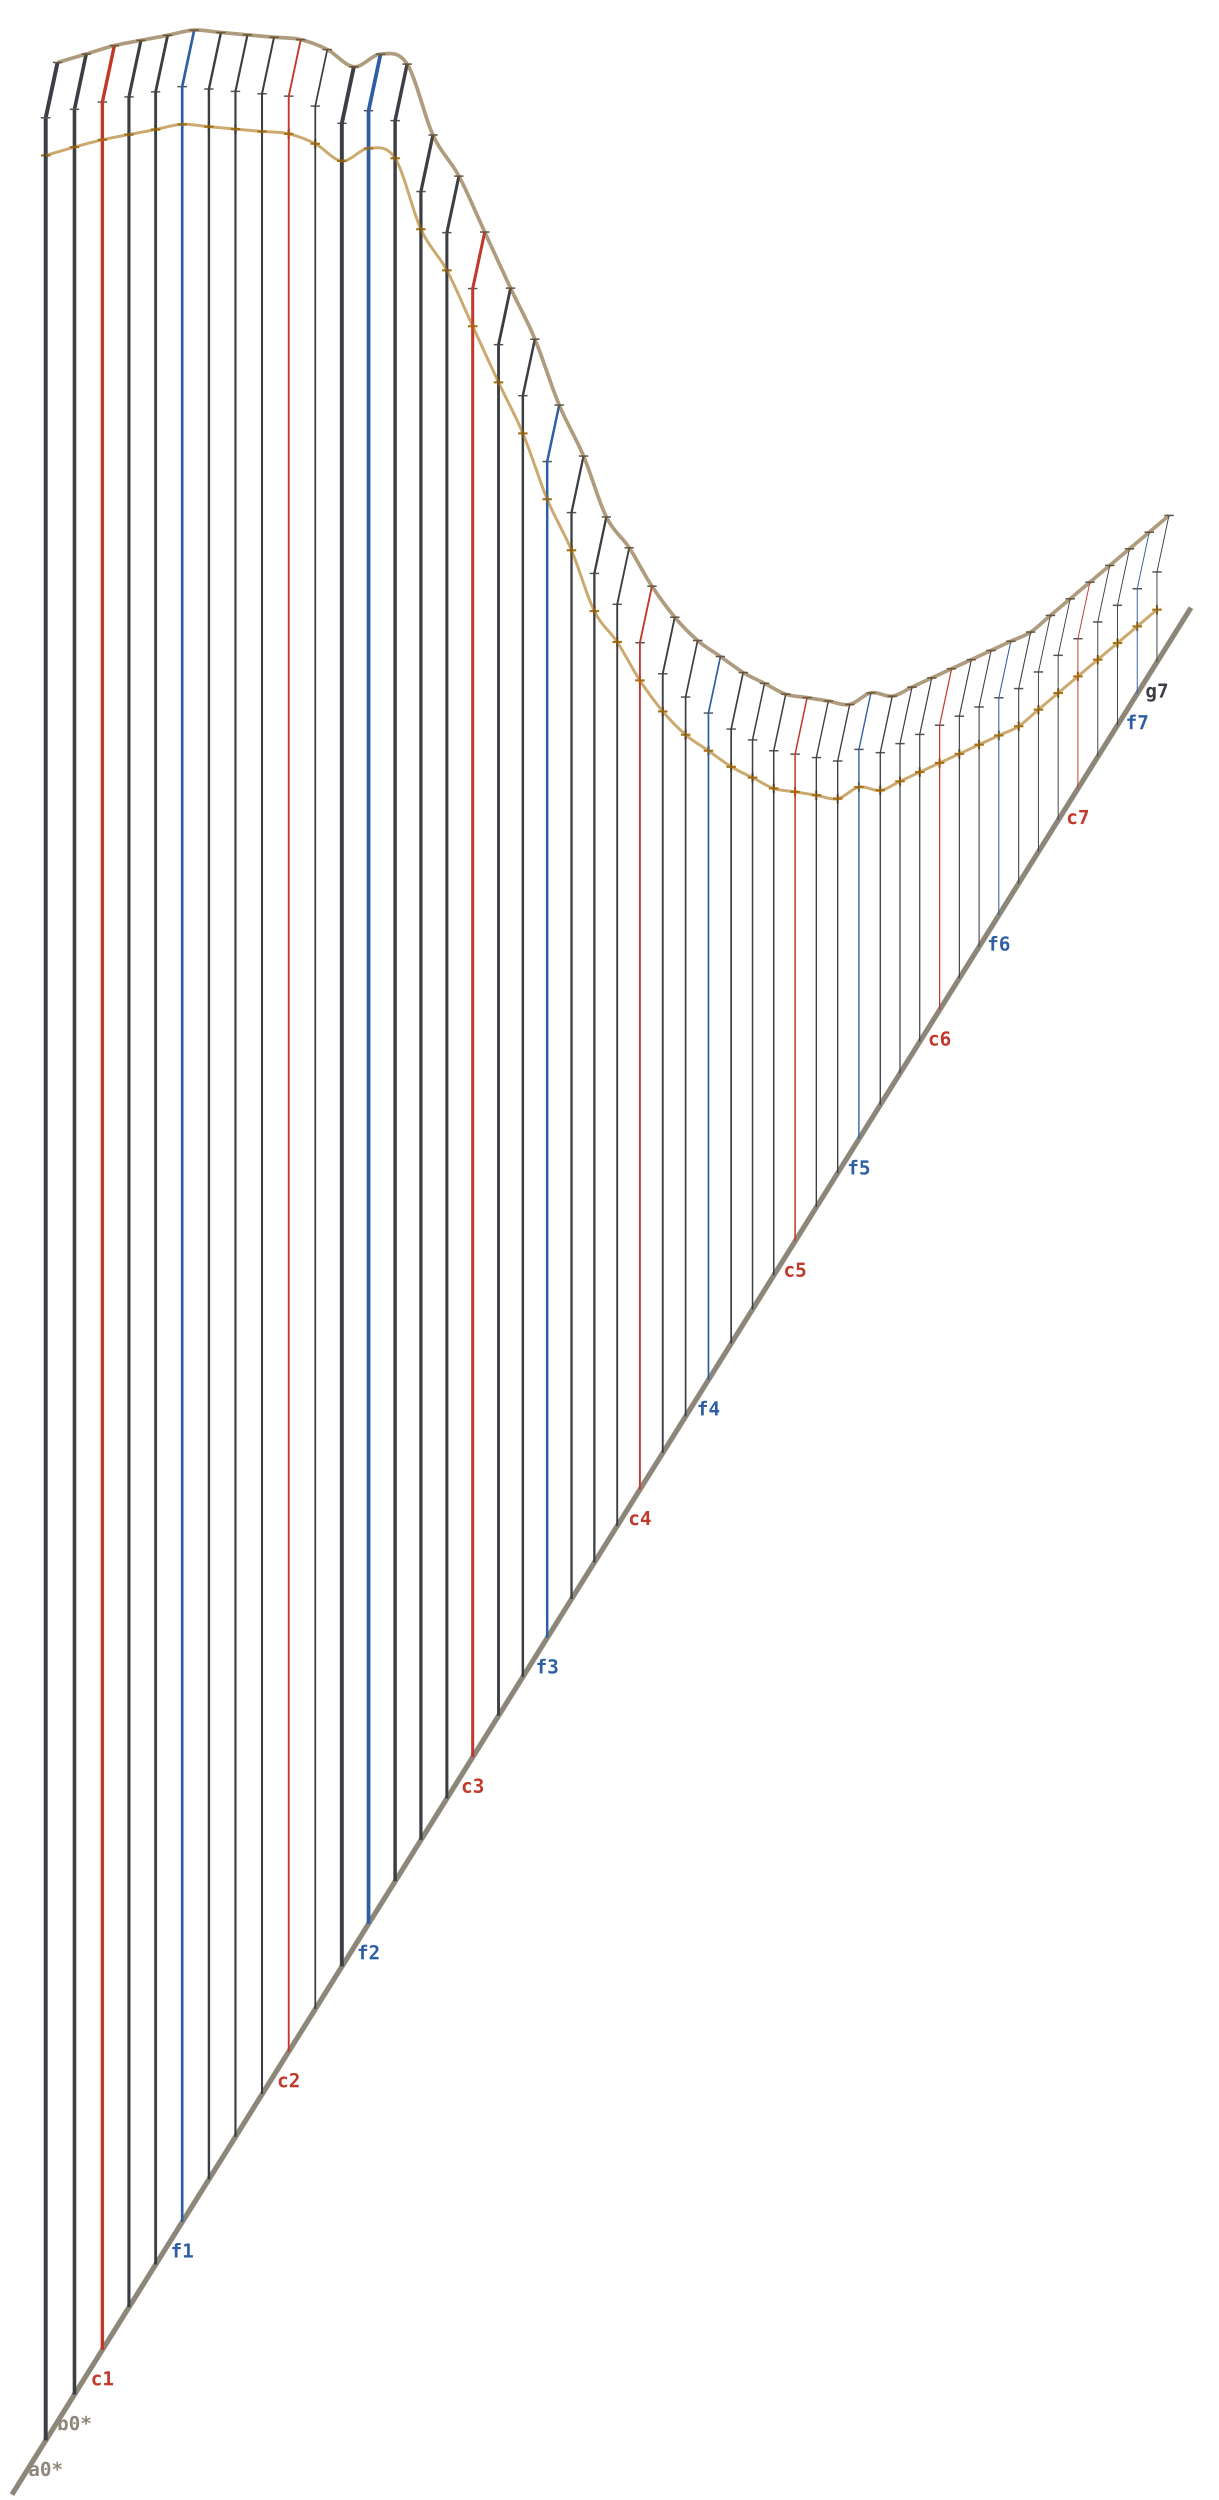
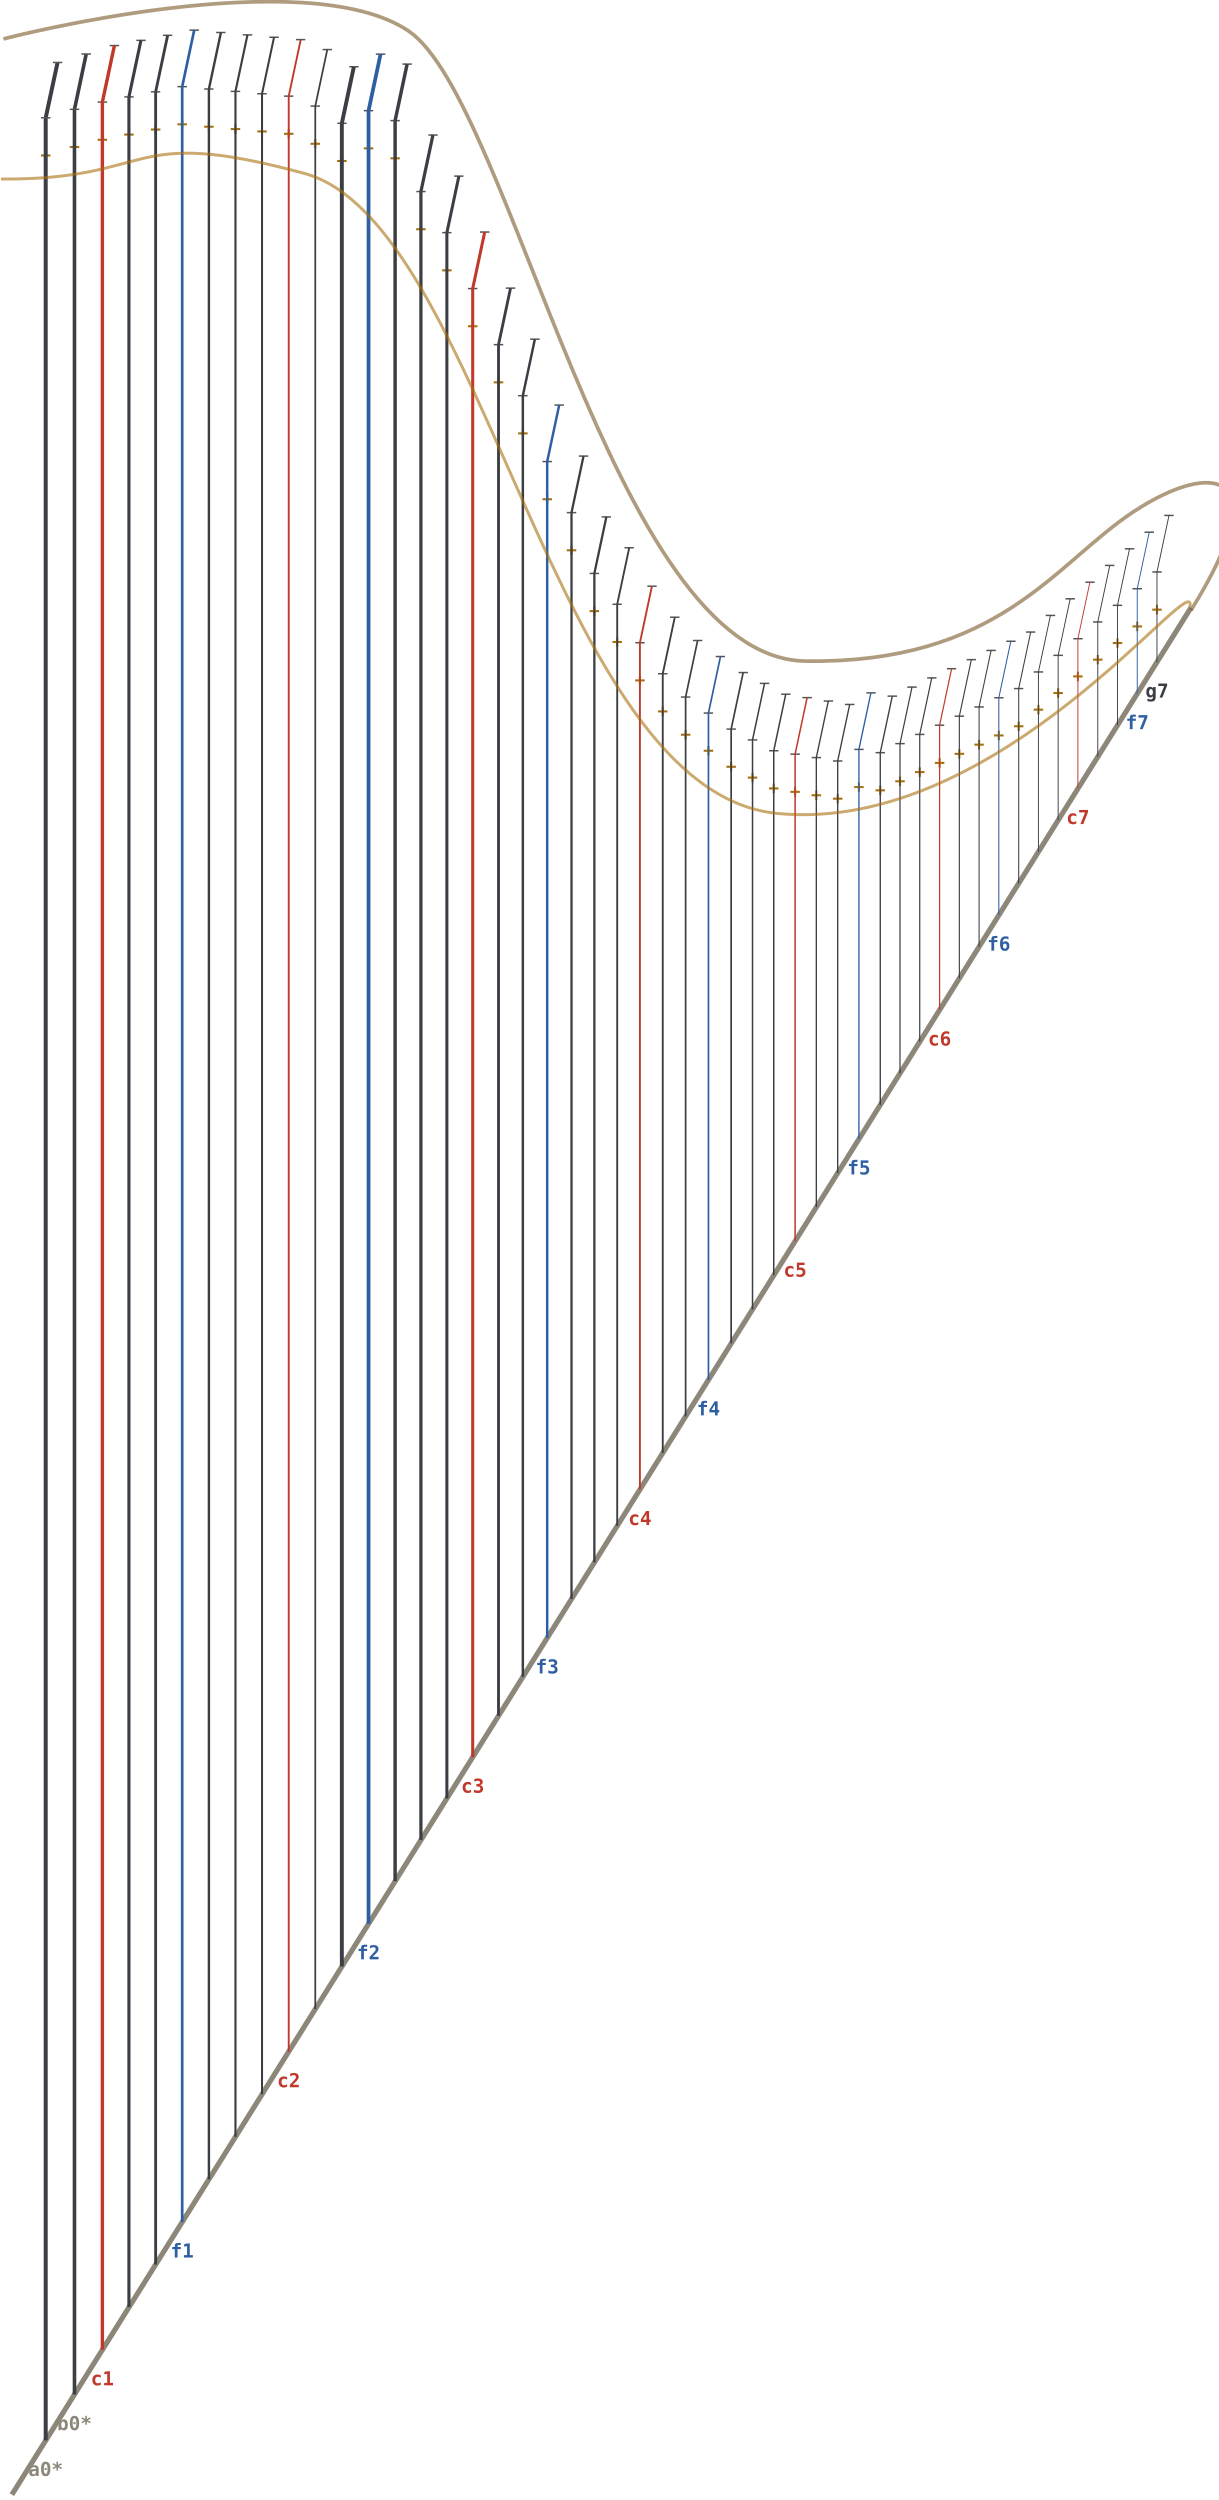
<svg xmlns="http://www.w3.org/2000/svg" width="821mm" height="1685mm" viewBox="185 0 821 1685">
  <style>.nl{font-size:13px;font-weight:700;font-family:ui-monospace,Menlo,Consolas,monospace}</style>
  <line x1="193.0" y1="1681.4" x2="987.7" y2="409.6" stroke="#8d877a" stroke-width="3.5" />
  <text x="193.0" y="1721.4" class="nl" fill="#8d877a">midrib (Al 6061-T6)</text>
  <g stroke="#555" stroke-width="1.0" fill="none">
    <line x1="250.8" y1="68.8" x2="257.2" y2="68.8" />
    <line x1="258.9" y1="30.7" x2="265.3" y2="30.7" />
    <line x1="268.8" y1="65.3" x2="275.1" y2="65.3" />
    <line x1="276.9" y1="27.2" x2="283.2" y2="27.2" />
    <line x1="286.7" y1="61.9" x2="293.0" y2="61.9" />
    <line x1="294.8" y1="23.8" x2="301.1" y2="23.8" />
    <line x1="304.6" y1="58.4" x2="311.0" y2="58.4" />
    <line x1="312.7" y1="20.3" x2="319.1" y2="20.3" />
    <line x1="322.6" y1="60.0" x2="328.9" y2="60.0" />
    <line x1="330.7" y1="21.9" x2="337.0" y2="21.9" />
    <line x1="340.5" y1="61.6" x2="346.9" y2="61.6" />
    <line x1="348.6" y1="23.5" x2="355.0" y2="23.5" />
    <line x1="358.4" y1="63.2" x2="364.8" y2="63.2" />
    <line x1="366.5" y1="25.1" x2="372.9" y2="25.1" />
    <line x1="376.4" y1="64.8" x2="382.7" y2="64.8" />
    <line x1="384.5" y1="26.7" x2="390.8" y2="26.7" />
    <line x1="394.3" y1="71.5" x2="400.7" y2="71.5" />
    <line x1="402.4" y1="33.4" x2="408.8" y2="33.4" />
    <line x1="412.3" y1="83.1" x2="418.6" y2="83.1" />
    <line x1="420.4" y1="45.0" x2="426.7" y2="45.0" />
    <line x1="430.2" y1="74.6" x2="436.5" y2="74.6" />
    <line x1="438.3" y1="36.5" x2="444.7" y2="36.5" />
    <line x1="448.1" y1="81.3" x2="454.5" y2="81.3" />
    <line x1="456.2" y1="43.2" x2="462.6" y2="43.2" />
    <line x1="465.6" y1="129.1" x2="471.9" y2="129.1" />
    <line x1="473.7" y1="91.0" x2="480.0" y2="91.0" />
    <line x1="483.0" y1="156.8" x2="489.3" y2="156.8" />
    <line x1="491.1" y1="118.7" x2="497.4" y2="118.7" />
    <line x1="500.4" y1="194.5" x2="506.8" y2="194.5" />
    <line x1="508.5" y1="156.4" x2="514.9" y2="156.4" />
    <line x1="517.8" y1="232.3" x2="524.2" y2="232.3" />
    <line x1="525.9" y1="194.2" x2="532.3" y2="194.2" />
    <line x1="534.2" y1="266.7" x2="540.6" y2="266.7" />
    <line x1="542.3" y1="228.6" x2="548.7" y2="228.6" />
    <line x1="550.6" y1="311.1" x2="557.0" y2="311.1" />
    <line x1="558.7" y1="273.0" x2="565.1" y2="273.0" />
    <line x1="567.0" y1="345.5" x2="573.4" y2="345.5" />
    <line x1="575.1" y1="307.4" x2="581.5" y2="307.4" />
    <line x1="582.4" y1="386.5" x2="588.8" y2="386.5" />
    <line x1="590.5" y1="348.4" x2="596.8" y2="348.4" />
    <line x1="597.8" y1="407.3" x2="604.1" y2="407.3" />
    <line x1="605.9" y1="369.2" x2="612.2" y2="369.2" />
    <line x1="613.2" y1="433.2" x2="619.5" y2="433.2" />
    <line x1="621.3" y1="395.1" x2="627.6" y2="395.1" />
    <line x1="628.5" y1="454.1" x2="634.9" y2="454.1" />
    <line x1="636.6" y1="416.0" x2="643.0" y2="416.0" />
    <line x1="643.9" y1="469.8" x2="650.3" y2="469.8" />
    <line x1="652.0" y1="431.7" x2="658.4" y2="431.7" />
    <line x1="659.3" y1="480.6" x2="665.6" y2="480.6" />
    <line x1="667.4" y1="442.5" x2="673.7" y2="442.5" />
    <line x1="674.6" y1="491.4" x2="681.0" y2="491.4" />
    <line x1="682.8" y1="453.3" x2="689.1" y2="453.3" />
    <line x1="689.0" y1="498.7" x2="695.4" y2="498.7" />
    <line x1="697.1" y1="460.6" x2="703.5" y2="460.6" />
    <line x1="703.4" y1="506.0" x2="709.7" y2="506.0" />
    <line x1="711.5" y1="467.9" x2="717.8" y2="467.9" />
    <line x1="717.7" y1="508.3" x2="724.1" y2="508.3" />
    <line x1="725.8" y1="470.2" x2="732.2" y2="470.2" />
    <line x1="732.1" y1="510.6" x2="738.4" y2="510.6" />
    <line x1="740.2" y1="472.5" x2="746.5" y2="472.5" />
    <line x1="746.4" y1="512.9" x2="752.8" y2="512.9" />
    <line x1="754.5" y1="474.8" x2="760.9" y2="474.8" />
    <line x1="760.8" y1="505.1" x2="767.1" y2="505.1" />
    <line x1="768.9" y1="467.0" x2="775.2" y2="467.0" />
    <line x1="775.1" y1="507.3" x2="781.5" y2="507.3" />
    <line x1="783.2" y1="469.2" x2="789.6" y2="469.2" />
    <line x1="788.4" y1="501.2" x2="794.8" y2="501.2" />
    <line x1="796.5" y1="463.1" x2="802.9" y2="463.1" />
    <line x1="801.8" y1="495.0" x2="808.1" y2="495.0" />
    <line x1="809.9" y1="456.9" x2="816.2" y2="456.9" />
    <line x1="815.1" y1="488.8" x2="821.4" y2="488.8" />
    <line x1="823.2" y1="450.7" x2="829.5" y2="450.7" />
    <line x1="828.4" y1="482.7" x2="834.8" y2="482.7" />
    <line x1="836.5" y1="444.6" x2="842.8" y2="444.6" />
    <line x1="841.7" y1="476.5" x2="848.1" y2="476.5" />
    <line x1="849.8" y1="438.4" x2="856.2" y2="438.4" />
    <line x1="855.1" y1="470.3" x2="861.4" y2="470.3" />
    <line x1="863.2" y1="432.2" x2="869.5" y2="432.2" />
    <line x1="868.4" y1="464.1" x2="874.7" y2="464.1" />
    <line x1="876.5" y1="426.0" x2="882.8" y2="426.0" />
    <line x1="881.7" y1="452.9" x2="888.1" y2="452.9" />
    <line x1="889.8" y1="414.8" x2="896.2" y2="414.8" />
    <line x1="895.0" y1="441.7" x2="901.4" y2="441.7" />
    <line x1="903.1" y1="403.6" x2="909.5" y2="403.6" />
    <line x1="908.4" y1="430.5" x2="914.7" y2="430.5" />
    <line x1="916.5" y1="392.4" x2="922.8" y2="392.4" />
    <line x1="921.7" y1="419.2" x2="928.0" y2="419.2" />
    <line x1="929.8" y1="381.1" x2="936.1" y2="381.1" />
    <line x1="935.0" y1="408.0" x2="941.3" y2="408.0" />
    <line x1="943.1" y1="369.9" x2="949.5" y2="369.9" />
    <line x1="948.3" y1="396.8" x2="954.7" y2="396.8" />
    <line x1="956.4" y1="358.7" x2="962.8" y2="358.7" />
    <line x1="961.7" y1="385.5" x2="968.0" y2="385.5" />
    <line x1="969.7" y1="347.4" x2="976.1" y2="347.4" />
  </g>
  <line x1="254.0" y1="68.8" x2="262.1" y2="30.7" stroke="#c0392b" stroke-width="2.311" />
  <line x1="271.9" y1="65.3" x2="280.0" y2="27.2" stroke="#3b3e44" stroke-width="2.108" />
  <line x1="289.9" y1="61.9" x2="298.0" y2="23.8" stroke="#3b3e44" stroke-width="1.930" />
  <line x1="307.8" y1="58.4" x2="315.9" y2="20.3" stroke="#2e5fa3" stroke-width="1.803" />
  <line x1="325.8" y1="60.0" x2="333.9" y2="21.9" stroke="#3b3e44" stroke-width="1.626" />
  <line x1="343.7" y1="61.6" x2="351.8" y2="23.5" stroke="#3b3e44" stroke-width="1.448" />
  <line x1="361.6" y1="63.2" x2="369.7" y2="25.1" stroke="#3b3e44" stroke-width="1.372" />
  <line x1="379.6" y1="64.8" x2="387.7" y2="26.7" stroke="#c0392b" stroke-width="1.270" />
  <line x1="397.5" y1="71.5" x2="405.6" y2="33.4" stroke="#3b3e44" stroke-width="1.168" />
  <line x1="415.4" y1="83.1" x2="423.5" y2="45.0" stroke="#3b3e44" stroke-width="2.642" />
  <line x1="433.4" y1="74.6" x2="441.5" y2="36.5" stroke="#2e5fa3" stroke-width="2.540" />
  <line x1="451.3" y1="81.3" x2="459.4" y2="43.2" stroke="#3b3e44" stroke-width="2.337" />
  <line x1="468.7" y1="129.1" x2="476.8" y2="91.0" stroke="#3b3e44" stroke-width="2.184" />
  <line x1="486.2" y1="156.8" x2="494.3" y2="118.7" stroke="#3b3e44" stroke-width="2.057" />
  <line x1="503.6" y1="194.5" x2="511.7" y2="156.4" stroke="#c0392b" stroke-width="2.057" />
  <line x1="521.0" y1="232.3" x2="529.1" y2="194.2" stroke="#3b3e44" stroke-width="1.930" />
  <line x1="537.4" y1="266.7" x2="545.5" y2="228.6" stroke="#3b3e44" stroke-width="1.676" />
  <line x1="553.8" y1="311.1" x2="561.9" y2="273.0" stroke="#2e5fa3" stroke-width="1.676" />
  <line x1="570.2" y1="345.5" x2="578.3" y2="307.4" stroke="#3b3e44" stroke-width="1.549" />
  <line x1="585.6" y1="386.5" x2="593.7" y2="348.4" stroke="#3b3e44" stroke-width="1.549" />
  <line x1="601.0" y1="407.3" x2="609.1" y2="369.2" stroke="#3b3e44" stroke-width="1.270" />
  <line x1="616.3" y1="433.2" x2="624.4" y2="395.1" stroke="#c0392b" stroke-width="1.270" />
  <line x1="631.7" y1="454.1" x2="639.8" y2="416.0" stroke="#3b3e44" stroke-width="1.270" />
  <line x1="647.1" y1="469.8" x2="655.2" y2="431.7" stroke="#3b3e44" stroke-width="1.143" />
  <line x1="662.5" y1="480.6" x2="670.6" y2="442.5" stroke="#2e5fa3" stroke-width="1.143" />
  <line x1="677.8" y1="491.4" x2="685.9" y2="453.3" stroke="#3b3e44" stroke-width="1.143" />
  <line x1="692.2" y1="498.7" x2="700.3" y2="460.6" stroke="#3b3e44" stroke-width="1.016" />
  <line x1="706.5" y1="506.0" x2="714.6" y2="467.9" stroke="#3b3e44" stroke-width="1.016" />
  <line x1="720.9" y1="508.3" x2="729.0" y2="470.2" stroke="#c0392b" stroke-width="1.016" />
  <line x1="735.2" y1="510.6" x2="743.3" y2="472.5" stroke="#3b3e44" stroke-width="0.914" />
  <line x1="749.6" y1="512.9" x2="757.7" y2="474.8" stroke="#3b3e44" stroke-width="0.914" />
  <line x1="763.9" y1="505.1" x2="772.0" y2="467.0" stroke="#2e5fa3" stroke-width="0.914" />
  <line x1="778.3" y1="507.3" x2="786.4" y2="469.2" stroke="#3b3e44" stroke-width="0.914" />
  <line x1="791.6" y1="501.2" x2="799.7" y2="463.1" stroke="#3b3e44" stroke-width="0.813" />
  <line x1="804.9" y1="495.0" x2="813.0" y2="456.9" stroke="#3b3e44" stroke-width="0.813" />
  <line x1="818.3" y1="488.8" x2="826.4" y2="450.7" stroke="#c0392b" stroke-width="0.813" />
  <line x1="831.6" y1="482.7" x2="839.7" y2="444.6" stroke="#3b3e44" stroke-width="0.762" />
  <line x1="844.9" y1="476.5" x2="853.0" y2="438.4" stroke="#3b3e44" stroke-width="0.711" />
  <line x1="858.2" y1="470.3" x2="866.3" y2="432.2" stroke="#2e5fa3" stroke-width="0.711" />
  <line x1="871.6" y1="464.1" x2="879.7" y2="426.0" stroke="#3b3e44" stroke-width="0.711" />
  <line x1="884.9" y1="452.9" x2="893.0" y2="414.8" stroke="#3b3e44" stroke-width="0.635" />
  <line x1="898.2" y1="441.7" x2="906.3" y2="403.6" stroke="#3b3e44" stroke-width="0.635" />
  <line x1="911.5" y1="430.5" x2="919.6" y2="392.4" stroke="#c0392b" stroke-width="0.635" />
  <line x1="924.9" y1="419.2" x2="933.0" y2="381.1" stroke="#3b3e44" stroke-width="0.635" />
  <line x1="938.2" y1="408.0" x2="946.3" y2="369.9" stroke="#3b3e44" stroke-width="0.635" />
  <line x1="951.5" y1="396.8" x2="959.6" y2="358.7" stroke="#2e5fa3" stroke-width="0.635" />
  <line x1="964.8" y1="385.5" x2="972.9" y2="347.4" stroke="#3b3e44" stroke-width="0.635" />
  <g stroke="#a8700f" stroke-width="1.4">
    <line x1="250.8" y1="94.2" x2="257.2" y2="94.2" />
    <line x1="254.0" y1="91.0" x2="254.0" y2="97.4" />
  </g>
  <g stroke="#a8700f" stroke-width="1.4">
    <line x1="268.7" y1="90.7" x2="275.1" y2="90.7" />
    <line x1="271.9" y1="87.5" x2="271.9" y2="93.9" />
  </g>
  <g stroke="#a8700f" stroke-width="1.4">
    <line x1="286.7" y1="87.3" x2="293.1" y2="87.3" />
    <line x1="289.9" y1="84.1" x2="289.9" y2="90.5" />
  </g>
  <g stroke="#a8700f" stroke-width="1.4">
    <line x1="304.6" y1="83.8" x2="311.0" y2="83.8" />
    <line x1="307.8" y1="80.6" x2="307.8" y2="87.0" />
  </g>
  <g stroke="#a8700f" stroke-width="1.4">
    <line x1="322.6" y1="85.4" x2="329.0" y2="85.4" />
    <line x1="325.8" y1="82.2" x2="325.8" y2="88.6" />
  </g>
  <g stroke="#a8700f" stroke-width="1.4">
    <line x1="340.5" y1="87.0" x2="346.9" y2="87.0" />
    <line x1="343.7" y1="83.8" x2="343.7" y2="90.2" />
  </g>
  <g stroke="#a8700f" stroke-width="1.4">
    <line x1="358.4" y1="88.6" x2="364.8" y2="88.6" />
    <line x1="361.6" y1="85.4" x2="361.6" y2="91.8" />
  </g>
  <g stroke="#a8700f" stroke-width="1.4">
    <line x1="376.4" y1="90.2" x2="382.8" y2="90.2" />
    <line x1="379.6" y1="87.0" x2="379.6" y2="93.4" />
  </g>
  <g stroke="#a8700f" stroke-width="1.4">
    <line x1="394.3" y1="96.9" x2="400.7" y2="96.9" />
    <line x1="397.5" y1="93.7" x2="397.5" y2="100.1" />
  </g>
  <g stroke="#a8700f" stroke-width="1.4">
    <line x1="412.2" y1="108.5" x2="418.6" y2="108.5" />
    <line x1="415.4" y1="105.3" x2="415.4" y2="111.7" />
  </g>
  <g stroke="#a8700f" stroke-width="1.4">
    <line x1="430.2" y1="100.0" x2="436.6" y2="100.0" />
    <line x1="433.4" y1="96.8" x2="433.4" y2="103.2" />
  </g>
  <g stroke="#a8700f" stroke-width="1.4">
    <line x1="448.1" y1="106.7" x2="454.5" y2="106.7" />
    <line x1="451.3" y1="103.5" x2="451.3" y2="109.9" />
  </g>
  <g stroke="#a8700f" stroke-width="1.4">
    <line x1="465.5" y1="154.5" x2="471.9" y2="154.5" />
    <line x1="468.7" y1="151.3" x2="468.7" y2="157.7" />
  </g>
  <g stroke="#a8700f" stroke-width="1.4">
    <line x1="483.0" y1="182.2" x2="489.4" y2="182.2" />
    <line x1="486.2" y1="179.0" x2="486.2" y2="185.4" />
  </g>
  <g stroke="#a8700f" stroke-width="1.4">
    <line x1="500.4" y1="219.9" x2="506.8" y2="219.9" />
    <line x1="503.6" y1="216.7" x2="503.6" y2="223.1" />
  </g>
  <g stroke="#a8700f" stroke-width="1.4">
    <line x1="517.8" y1="257.7" x2="524.2" y2="257.7" />
    <line x1="521.0" y1="254.5" x2="521.0" y2="260.9" />
  </g>
  <g stroke="#a8700f" stroke-width="1.4">
    <line x1="534.2" y1="292.1" x2="540.6" y2="292.1" />
    <line x1="537.4" y1="288.9" x2="537.4" y2="295.3" />
  </g>
  <g stroke="#a8700f" stroke-width="1.4">
    <line x1="550.6" y1="336.5" x2="557.0" y2="336.5" />
    <line x1="553.8" y1="333.3" x2="553.8" y2="339.7" />
  </g>
  <g stroke="#a8700f" stroke-width="1.4">
    <line x1="567.0" y1="370.9" x2="573.4" y2="370.9" />
    <line x1="570.2" y1="367.7" x2="570.2" y2="374.1" />
  </g>
  <g stroke="#a8700f" stroke-width="1.4">
    <line x1="582.4" y1="411.9" x2="588.8" y2="411.9" />
    <line x1="585.6" y1="408.7" x2="585.6" y2="415.1" />
  </g>
  <g stroke="#a8700f" stroke-width="1.4">
    <line x1="597.8" y1="432.7" x2="604.2" y2="432.7" />
    <line x1="601.0" y1="429.5" x2="601.0" y2="435.9" />
  </g>
  <g stroke="#a8700f" stroke-width="1.4">
    <line x1="613.1" y1="458.6" x2="619.5" y2="458.6" />
    <line x1="616.3" y1="455.4" x2="616.3" y2="461.8" />
  </g>
  <g stroke="#a8700f" stroke-width="1.4">
    <line x1="628.5" y1="479.5" x2="634.9" y2="479.5" />
    <line x1="631.7" y1="476.3" x2="631.7" y2="482.7" />
  </g>
  <g stroke="#a8700f" stroke-width="1.4">
    <line x1="643.9" y1="495.2" x2="650.3" y2="495.2" />
    <line x1="647.1" y1="492.0" x2="647.1" y2="498.4" />
  </g>
  <g stroke="#a8700f" stroke-width="1.4">
    <line x1="659.3" y1="506.0" x2="665.7" y2="506.0" />
    <line x1="662.5" y1="502.8" x2="662.5" y2="509.2" />
  </g>
  <g stroke="#a8700f" stroke-width="1.4">
    <line x1="674.6" y1="516.8" x2="681.0" y2="516.8" />
    <line x1="677.8" y1="513.6" x2="677.8" y2="520.0" />
  </g>
  <g stroke="#a8700f" stroke-width="1.4">
    <line x1="689.0" y1="524.1" x2="695.4" y2="524.1" />
    <line x1="692.2" y1="520.9" x2="692.2" y2="527.3" />
  </g>
  <g stroke="#a8700f" stroke-width="1.4">
    <line x1="703.3" y1="531.4" x2="709.7" y2="531.4" />
    <line x1="706.5" y1="528.2" x2="706.5" y2="534.6" />
  </g>
  <g stroke="#a8700f" stroke-width="1.4">
    <line x1="717.7" y1="533.7" x2="724.1" y2="533.7" />
    <line x1="720.9" y1="530.5" x2="720.9" y2="536.9" />
  </g>
  <g stroke="#a8700f" stroke-width="1.4">
    <line x1="732.0" y1="536.0" x2="738.4" y2="536.0" />
    <line x1="735.2" y1="532.8" x2="735.2" y2="539.2" />
  </g>
  <g stroke="#a8700f" stroke-width="1.4">
    <line x1="746.4" y1="538.3" x2="752.8" y2="538.3" />
    <line x1="749.6" y1="535.1" x2="749.6" y2="541.5" />
  </g>
  <g stroke="#a8700f" stroke-width="1.4">
    <line x1="760.7" y1="530.5" x2="767.1" y2="530.5" />
    <line x1="763.9" y1="527.3" x2="763.9" y2="533.7" />
  </g>
  <g stroke="#a8700f" stroke-width="1.4">
    <line x1="775.1" y1="532.7" x2="781.5" y2="532.7" />
    <line x1="778.3" y1="529.5" x2="778.3" y2="535.9" />
  </g>
  <g stroke="#a8700f" stroke-width="1.4">
    <line x1="788.4" y1="526.6" x2="794.8" y2="526.6" />
    <line x1="791.6" y1="523.4" x2="791.6" y2="529.8" />
  </g>
  <g stroke="#a8700f" stroke-width="1.4">
    <line x1="801.7" y1="520.4" x2="808.1" y2="520.4" />
    <line x1="804.9" y1="517.2" x2="804.9" y2="523.6" />
  </g>
  <g stroke="#a8700f" stroke-width="1.4">
    <line x1="815.1" y1="514.2" x2="821.5" y2="514.2" />
    <line x1="818.3" y1="511.0" x2="818.3" y2="517.4" />
  </g>
  <g stroke="#a8700f" stroke-width="1.4">
    <line x1="828.4" y1="508.1" x2="834.8" y2="508.1" />
    <line x1="831.6" y1="504.9" x2="831.6" y2="511.3" />
  </g>
  <g stroke="#a8700f" stroke-width="1.4">
    <line x1="841.7" y1="501.9" x2="848.1" y2="501.9" />
    <line x1="844.9" y1="498.7" x2="844.9" y2="505.1" />
  </g>
  <g stroke="#a8700f" stroke-width="1.4">
    <line x1="855.0" y1="495.7" x2="861.4" y2="495.7" />
    <line x1="858.2" y1="492.5" x2="858.2" y2="498.9" />
  </g>
  <g stroke="#a8700f" stroke-width="1.4">
    <line x1="868.4" y1="489.5" x2="874.8" y2="489.5" />
    <line x1="871.6" y1="486.3" x2="871.6" y2="492.7" />
  </g>
  <g stroke="#a8700f" stroke-width="1.4">
    <line x1="881.7" y1="478.3" x2="888.1" y2="478.3" />
    <line x1="884.9" y1="475.1" x2="884.9" y2="481.5" />
  </g>
  <g stroke="#a8700f" stroke-width="1.4">
    <line x1="895.0" y1="467.1" x2="901.4" y2="467.1" />
    <line x1="898.2" y1="463.9" x2="898.2" y2="470.3" />
  </g>
  <g stroke="#a8700f" stroke-width="1.4">
    <line x1="908.3" y1="455.9" x2="914.7" y2="455.9" />
    <line x1="911.5" y1="452.7" x2="911.5" y2="459.1" />
  </g>
  <g stroke="#a8700f" stroke-width="1.4">
    <line x1="921.7" y1="444.6" x2="928.1" y2="444.6" />
    <line x1="924.9" y1="441.4" x2="924.9" y2="447.8" />
  </g>
  <g stroke="#a8700f" stroke-width="1.4">
    <line x1="935.0" y1="433.4" x2="941.4" y2="433.4" />
    <line x1="938.2" y1="430.2" x2="938.2" y2="436.6" />
  </g>
  <g stroke="#a8700f" stroke-width="1.4">
    <line x1="948.3" y1="422.2" x2="954.7" y2="422.2" />
    <line x1="951.5" y1="419.0" x2="951.5" y2="425.4" />
  </g>
  <g stroke="#a8700f" stroke-width="1.4">
    <line x1="961.6" y1="410.9" x2="968.0" y2="410.9" />
    <line x1="964.8" y1="407.7" x2="964.8" y2="414.1" />
  </g>
  <g stroke="#a8700f" stroke-width="1.4">
    <line x1="232.0" y1="99.1" x2="238.4" y2="99.1" />
    <line x1="235.2" y1="95.9" x2="235.2" y2="102.3" />
  </g>
  <g stroke="#a8700f" stroke-width="1.4">
    <line x1="212.6" y1="104.8" x2="219.0" y2="104.8" />
    <line x1="215.8" y1="101.6" x2="215.8" y2="108.0" />
  </g>
  <line x1="964.8" y1="446.2" x2="964.8" y2="385.5" stroke="#3b3e44" stroke-width="0.635" />
  <text x="964.8" y="470.2" class="nl" fill="#3b3e44" text-anchor="middle">g7</text>
  <line x1="951.5" y1="467.5" x2="951.5" y2="396.8" stroke="#2e5fa3" stroke-width="0.635" />
  <text x="951.5" y="491.5" class="nl" fill="#2e5fa3" text-anchor="middle">f7</text>
  <line x1="938.2" y1="488.8" x2="938.2" y2="408.0" stroke="#3b3e44" stroke-width="0.635" />
  <line x1="924.9" y1="510.1" x2="924.9" y2="419.2" stroke="#3b3e44" stroke-width="0.635" />
  <line x1="911.5" y1="531.4" x2="911.5" y2="430.5" stroke="#c0392b" stroke-width="0.635" />
  <text x="911.5" y="555.4" class="nl" fill="#c0392b" text-anchor="middle">c7</text>
  <line x1="898.2" y1="552.8" x2="898.2" y2="441.7" stroke="#3b3e44" stroke-width="0.635" />
  <line x1="884.9" y1="574.1" x2="884.9" y2="452.9" stroke="#3b3e44" stroke-width="0.635" />
  <line x1="871.6" y1="595.4" x2="871.6" y2="464.1" stroke="#3b3e44" stroke-width="0.711" />
  <line x1="858.2" y1="616.7" x2="858.2" y2="470.3" stroke="#2e5fa3" stroke-width="0.711" />
  <text x="858.2" y="640.7" class="nl" fill="#2e5fa3" text-anchor="middle">f6</text>
  <line x1="844.9" y1="638.1" x2="844.9" y2="476.5" stroke="#3b3e44" stroke-width="0.711" />
  <line x1="831.6" y1="659.4" x2="831.6" y2="482.7" stroke="#3b3e44" stroke-width="0.762" />
  <line x1="818.3" y1="680.7" x2="818.3" y2="488.8" stroke="#c0392b" stroke-width="0.813" />
  <text x="818.3" y="704.7" class="nl" fill="#c0392b" text-anchor="middle">c6</text>
  <line x1="804.9" y1="702.0" x2="804.9" y2="495.0" stroke="#3b3e44" stroke-width="0.813" />
  <line x1="791.6" y1="723.4" x2="791.6" y2="501.2" stroke="#3b3e44" stroke-width="0.813" />
  <line x1="778.3" y1="744.7" x2="778.3" y2="507.3" stroke="#3b3e44" stroke-width="0.914" />
  <line x1="763.9" y1="767.6" x2="763.9" y2="505.1" stroke="#2e5fa3" stroke-width="0.914" />
  <text x="763.9" y="791.6" class="nl" fill="#2e5fa3" text-anchor="middle">f5</text>
  <line x1="749.6" y1="790.6" x2="749.6" y2="512.9" stroke="#3b3e44" stroke-width="0.914" />
  <line x1="735.2" y1="813.6" x2="735.2" y2="510.6" stroke="#3b3e44" stroke-width="0.914" />
  <line x1="720.9" y1="836.5" x2="720.9" y2="508.3" stroke="#c0392b" stroke-width="1.016" />
  <text x="720.9" y="860.5" class="nl" fill="#c0392b" text-anchor="middle">c5</text>
  <line x1="706.5" y1="859.5" x2="706.5" y2="506.0" stroke="#3b3e44" stroke-width="1.016" />
  <line x1="692.2" y1="882.5" x2="692.2" y2="498.7" stroke="#3b3e44" stroke-width="1.016" />
  <line x1="677.8" y1="905.4" x2="677.8" y2="491.4" stroke="#3b3e44" stroke-width="1.143" />
  <line x1="662.5" y1="930.0" x2="662.5" y2="480.6" stroke="#2e5fa3" stroke-width="1.143" />
  <text x="662.5" y="954.0" class="nl" fill="#2e5fa3" text-anchor="middle">f4</text>
  <line x1="647.1" y1="954.6" x2="647.1" y2="469.8" stroke="#3b3e44" stroke-width="1.143" />
  <line x1="631.7" y1="979.2" x2="631.7" y2="454.1" stroke="#3b3e44" stroke-width="1.270" />
  <line x1="616.3" y1="1003.9" x2="616.3" y2="433.2" stroke="#c0392b" stroke-width="1.270" />
  <text x="616.3" y="1027.9" class="nl" fill="#c0392b" text-anchor="middle">c4</text>
  <line x1="601.0" y1="1028.5" x2="601.0" y2="407.3" stroke="#3b3e44" stroke-width="1.270" />
  <line x1="585.6" y1="1053.1" x2="585.6" y2="386.5" stroke="#3b3e44" stroke-width="1.549" />
  <line x1="570.2" y1="1077.7" x2="570.2" y2="345.5" stroke="#3b3e44" stroke-width="1.549" />
  <line x1="553.8" y1="1103.9" x2="553.8" y2="311.1" stroke="#2e5fa3" stroke-width="1.676" />
  <text x="553.8" y="1127.9" class="nl" fill="#2e5fa3" text-anchor="middle">f3</text>
  <line x1="537.4" y1="1130.2" x2="537.4" y2="266.7" stroke="#3b3e44" stroke-width="1.676" />
  <line x1="521.0" y1="1156.4" x2="521.0" y2="232.3" stroke="#3b3e44" stroke-width="1.930" />
  <line x1="503.6" y1="1184.3" x2="503.6" y2="194.5" stroke="#c0392b" stroke-width="2.057" />
  <text x="503.6" y="1208.3" class="nl" fill="#c0392b" text-anchor="middle">c3</text>
  <line x1="486.2" y1="1212.2" x2="486.2" y2="156.8" stroke="#3b3e44" stroke-width="2.057" />
  <line x1="468.7" y1="1240.1" x2="468.7" y2="129.1" stroke="#3b3e44" stroke-width="2.184" />
  <line x1="451.3" y1="1267.9" x2="451.3" y2="81.3" stroke="#3b3e44" stroke-width="2.337" />
  <line x1="433.4" y1="1296.6" x2="433.4" y2="74.6" stroke="#2e5fa3" stroke-width="2.540" />
  <text x="433.4" y="1320.6" class="nl" fill="#2e5fa3" text-anchor="middle">f2</text>
  <line x1="415.4" y1="1325.4" x2="415.4" y2="83.1" stroke="#3b3e44" stroke-width="2.642" />
  <line x1="397.5" y1="1354.1" x2="397.5" y2="71.5" stroke="#3b3e44" stroke-width="1.168" />
  <line x1="379.6" y1="1382.8" x2="379.6" y2="64.8" stroke="#c0392b" stroke-width="1.270" />
  <text x="379.6" y="1406.8" class="nl" fill="#c0392b" text-anchor="middle">c2</text>
  <line x1="361.6" y1="1411.5" x2="361.6" y2="63.2" stroke="#3b3e44" stroke-width="1.372" />
  <line x1="343.7" y1="1440.2" x2="343.7" y2="61.6" stroke="#3b3e44" stroke-width="1.448" />
  <line x1="325.8" y1="1468.9" x2="325.8" y2="60.0" stroke="#3b3e44" stroke-width="1.626" />
  <line x1="307.8" y1="1497.6" x2="307.8" y2="58.4" stroke="#2e5fa3" stroke-width="1.803" />
  <text x="307.8" y="1521.6" class="nl" fill="#2e5fa3" text-anchor="middle">f1</text>
  <line x1="289.9" y1="1526.3" x2="289.9" y2="61.9" stroke="#3b3e44" stroke-width="1.930" />
  <line x1="271.9" y1="1555.0" x2="271.9" y2="65.3" stroke="#3b3e44" stroke-width="2.108" />
  <line x1="254.0" y1="1583.7" x2="254.0" y2="68.8" stroke="#c0392b" stroke-width="2.311" />
  <text x="254.0" y="1607.7" class="nl" fill="#c0392b" text-anchor="middle">c1</text>
  <line x1="235.2" y1="1613.9" x2="235.2" y2="73.7" stroke="#3b3e44" stroke-width="2.426" />
  <line x1="235.2" y1="73.7" x2="243.1" y2="36.4" stroke="#3b3e44" stroke-width="2.426" />
  <g stroke="#555" stroke-width="1.0">
    <line x1="232.0" y1="73.7" x2="238.4" y2="73.7" />
    <line x1="239.9" y1="36.4" x2="246.3" y2="36.4" />
  </g>
  <text x="235.2" y="1637.9" class="nl" fill="#8d877a" text-anchor="middle">b0*</text>
  <line x1="215.8" y1="1644.8" x2="215.8" y2="79.4" stroke="#3b3e44" stroke-width="2.692" />
  <line x1="215.8" y1="79.4" x2="223.8" y2="42.1" stroke="#3b3e44" stroke-width="2.692" />
  <g stroke="#555" stroke-width="1.0">
    <line x1="212.6" y1="79.4" x2="219.0" y2="79.4" />
    <line x1="220.6" y1="42.1" x2="227.0" y2="42.1" />
  </g>
  <text x="215.8" y="1668.8" class="nl" fill="#8d877a" text-anchor="middle">a0*</text>
-   <path d="M 223.8 42.1 C 227.0 41.1 236.7 38.3 243.1 36.4 C 249.5 34.5 255.9 32.2 262.1 30.7 C 268.3 29.2 274.1 28.4 280.0 27.2 C 286.0 26.1 292.0 24.9 298.0 23.8 C 303.9 22.6 309.9 20.6 315.9 20.3 C 321.9 20.0 327.9 21.4 333.9 21.9 C 339.8 22.4 345.8 23.0 351.8 23.5 C 357.8 24.0 363.7 24.6 369.7 25.1 C 375.7 25.6 381.7 25.3 387.7 26.7 C 393.6 28.1 399.6 30.3 405.6 33.4 C 411.6 36.4 417.6 44.5 423.5 45.0 C 429.5 45.6 435.5 36.8 441.5 36.5 C 447.5 36.2 453.5 34.1 459.4 43.2 C 465.3 52.2 471.0 78.4 476.8 91.0 C 482.6 103.6 488.5 107.8 494.3 118.7 C 500.1 129.6 505.9 143.9 511.7 156.4 C 517.5 169.0 523.5 182.2 529.1 194.2 C 534.7 206.2 540.1 215.4 545.5 228.6 C 551.0 241.7 556.4 259.9 561.9 273.0 C 567.4 286.1 573.0 294.8 578.3 307.4 C 583.6 319.9 588.5 338.1 593.7 348.4 C 598.8 358.7 603.9 361.4 609.1 369.2 C 614.2 377.0 619.3 387.4 624.4 395.1 C 629.6 402.9 634.7 409.9 639.8 416.0 C 644.9 422.1 650.1 427.3 655.2 431.7 C 660.3 436.2 665.4 438.9 670.6 442.5 C 675.7 446.1 681.0 450.2 685.9 453.3 C 690.9 456.3 695.5 458.2 700.3 460.6 C 705.1 463.0 709.8 466.3 714.6 467.9 C 719.4 469.5 724.2 469.4 729.0 470.2 C 733.8 471.0 738.5 471.7 743.3 472.5 C 748.1 473.3 752.9 475.7 757.7 474.8 C 762.5 473.9 767.2 467.9 772.0 467.0 C 776.8 466.0 781.8 469.9 786.4 469.2 C 791.0 468.6 795.3 465.1 799.7 463.1 C 804.2 461.0 808.6 459.0 813.0 456.9 C 817.5 454.8 821.9 452.8 826.4 450.7 C 830.8 448.7 835.2 446.6 839.7 444.6 C 844.1 442.5 848.6 440.4 853.0 438.4 C 857.5 436.3 861.9 434.3 866.3 432.2 C 870.8 430.1 875.2 428.9 879.7 426.0 C 884.1 423.1 888.5 418.5 893.0 414.8 C 897.4 411.1 901.9 407.3 906.3 403.6 C 910.7 399.8 915.2 396.1 919.6 392.4 C 924.1 388.6 928.5 384.8 933.0 381.1 C 937.4 377.4 941.8 373.6 946.3 369.9 C 950.7 366.2 955.2 362.4 959.6 358.7 C 964.1 354.9 970.7 349.3 972.9 347.4" fill="none" stroke="#7a5a2a" stroke-width="2.5" opacity="0.6" />
-   <path d="M 215.8 104.8 C 219.1 103.8 228.8 100.9 235.2 99.1 C 241.5 97.3 247.9 95.6 254.0 94.2 C 260.1 92.8 266.0 91.9 271.9 90.7 C 277.9 89.6 283.9 88.4 289.9 87.3 C 295.8 86.1 301.8 84.1 307.8 83.8 C 313.8 83.5 319.8 84.9 325.8 85.4 C 331.7 85.9 337.7 86.5 343.7 87.0 C 349.7 87.5 355.6 88.1 361.6 88.6 C 367.6 89.1 373.6 88.8 379.6 90.2 C 385.5 91.6 391.5 93.8 397.5 96.9 C 403.5 99.9 409.5 108.0 415.4 108.5 C 421.4 109.1 427.4 100.3 433.4 100.0 C 439.4 99.7 445.4 97.6 451.3 106.7 C 457.2 115.7 462.9 141.9 468.7 154.5 C 474.5 167.1 480.3 171.3 486.2 182.2 C 492.0 193.1 497.8 207.4 503.6 219.9 C 509.4 232.5 515.4 245.7 521.0 257.7 C 526.6 269.7 531.9 278.9 537.4 292.1 C 542.9 305.2 548.4 323.4 553.8 336.5 C 559.3 349.6 564.9 358.3 570.2 370.9 C 575.5 383.4 580.5 401.6 585.6 411.9 C 590.7 422.2 595.8 424.9 601.0 432.7 C 606.1 440.5 611.2 450.9 616.3 458.6 C 621.5 466.4 626.6 473.4 631.7 479.5 C 636.8 485.6 642.0 490.8 647.1 495.2 C 652.2 499.7 657.3 502.4 662.5 506.0 C 667.6 509.6 672.9 513.7 677.8 516.8 C 682.8 519.8 687.4 521.7 692.2 524.1 C 697.0 526.5 701.7 529.8 706.5 531.4 C 711.3 533.0 716.1 532.9 720.9 533.7 C 725.7 534.5 730.4 535.2 735.2 536.0 C 740.0 536.8 744.8 539.2 749.6 538.3 C 754.4 537.4 759.1 531.4 763.9 530.5 C 768.7 529.5 773.7 533.4 778.3 532.7 C 782.9 532.1 787.2 528.6 791.6 526.6 C 796.1 524.5 800.5 522.5 804.9 520.4 C 809.4 518.3 813.8 516.3 818.3 514.2 C 822.7 512.2 827.2 510.1 831.6 508.1 C 836.0 506.0 840.5 503.9 844.9 501.9 C 849.3 499.8 853.8 497.8 858.2 495.7 C 862.7 493.6 867.1 492.4 871.6 489.5 C 876.0 486.6 880.4 482.0 884.9 478.3 C 889.3 474.6 893.8 470.8 898.2 467.1 C 902.7 463.3 907.1 459.6 911.5 455.9 C 916.0 452.1 920.4 448.3 924.9 444.6 C 929.3 440.9 933.7 437.1 938.2 433.4 C 942.6 429.7 947.1 425.9 951.5 422.2 C 956.0 418.4 962.6 412.8 964.8 410.9" fill="none" stroke="#a8700f" stroke-width="2.0" opacity="0.6" />
+   <path d="m 187.287,26.225 c 3.179,-0.911 203.293,-52.278 272.968,-5.408 69.675,46.871 136.991,422.81 267.587,424.76 130.596,1.95 168.03,-65.661 221.125,-100.655 53.095,-34.994 98.28,-28.917 38.706,66.464" fill="none" stroke="#7a5a2a" stroke-width="2.5" opacity="0.6" />
+   <path d="m 185.637,120.675 c 106.296,0.682 82.712,-36.85 204.349,-3.837 121.638,33.014 167.187,416.674 319.011,431.431 151.824,14.757 284.311,-170.726 277.986,-138.981" fill="none" stroke="#a8700f" stroke-width="2.0" opacity="0.6" />
</svg>
